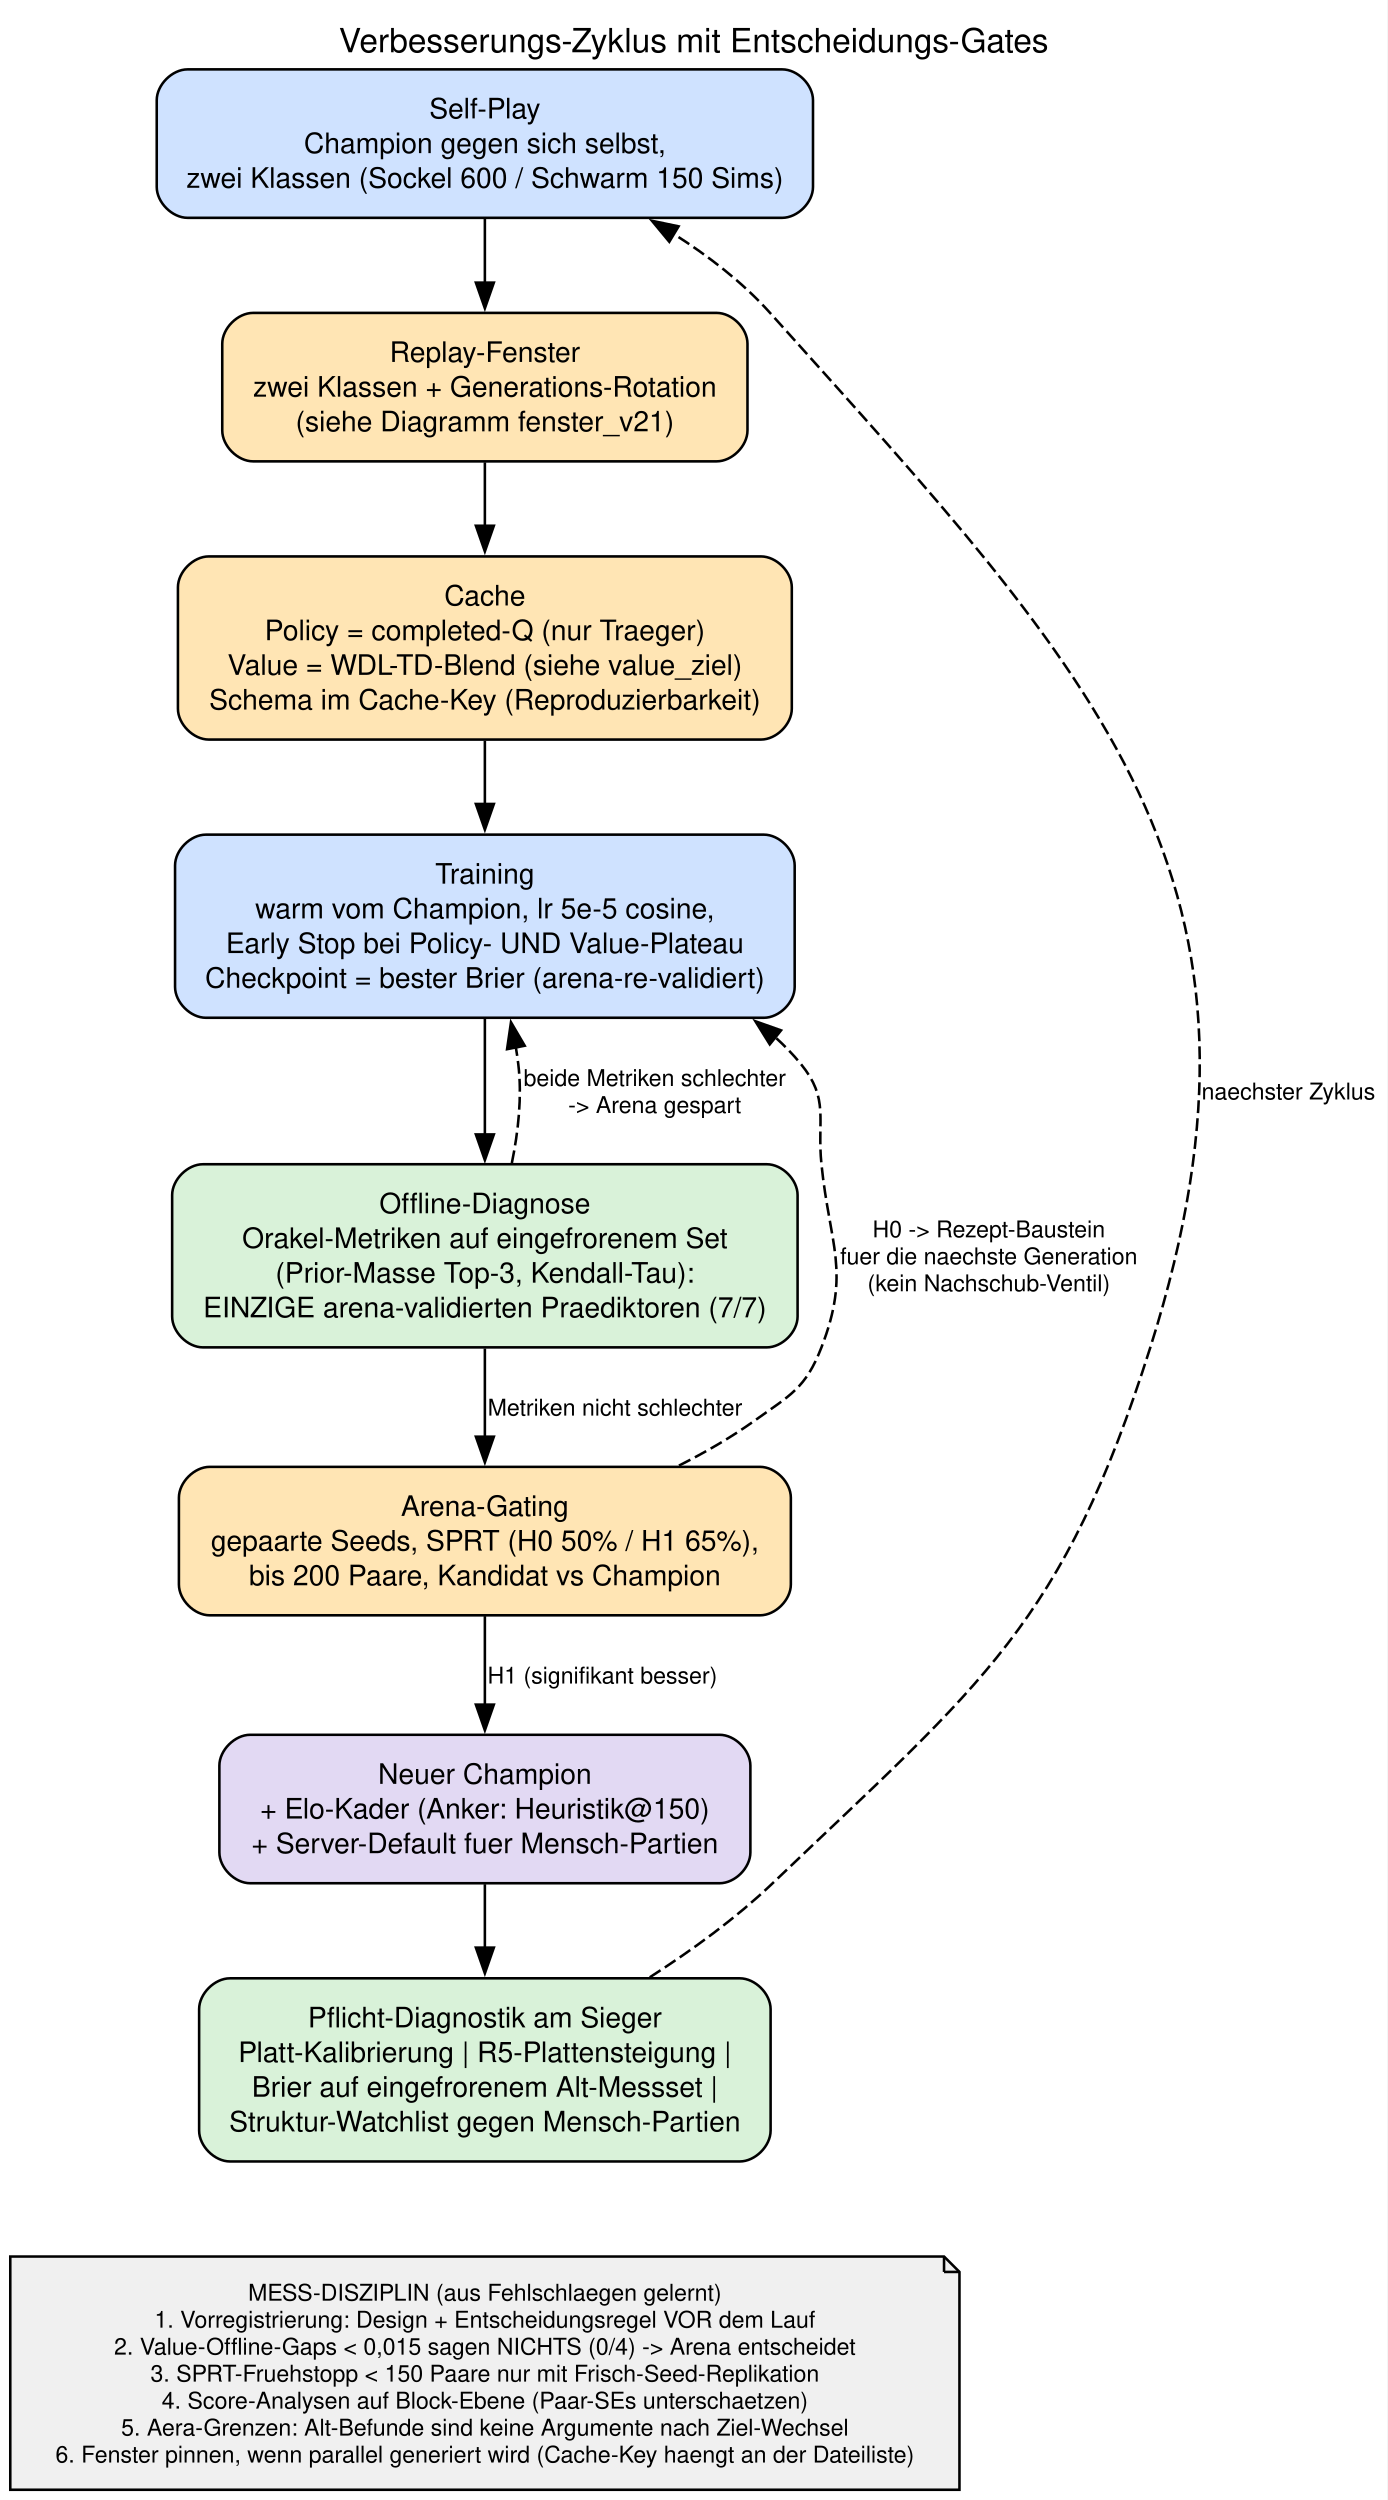
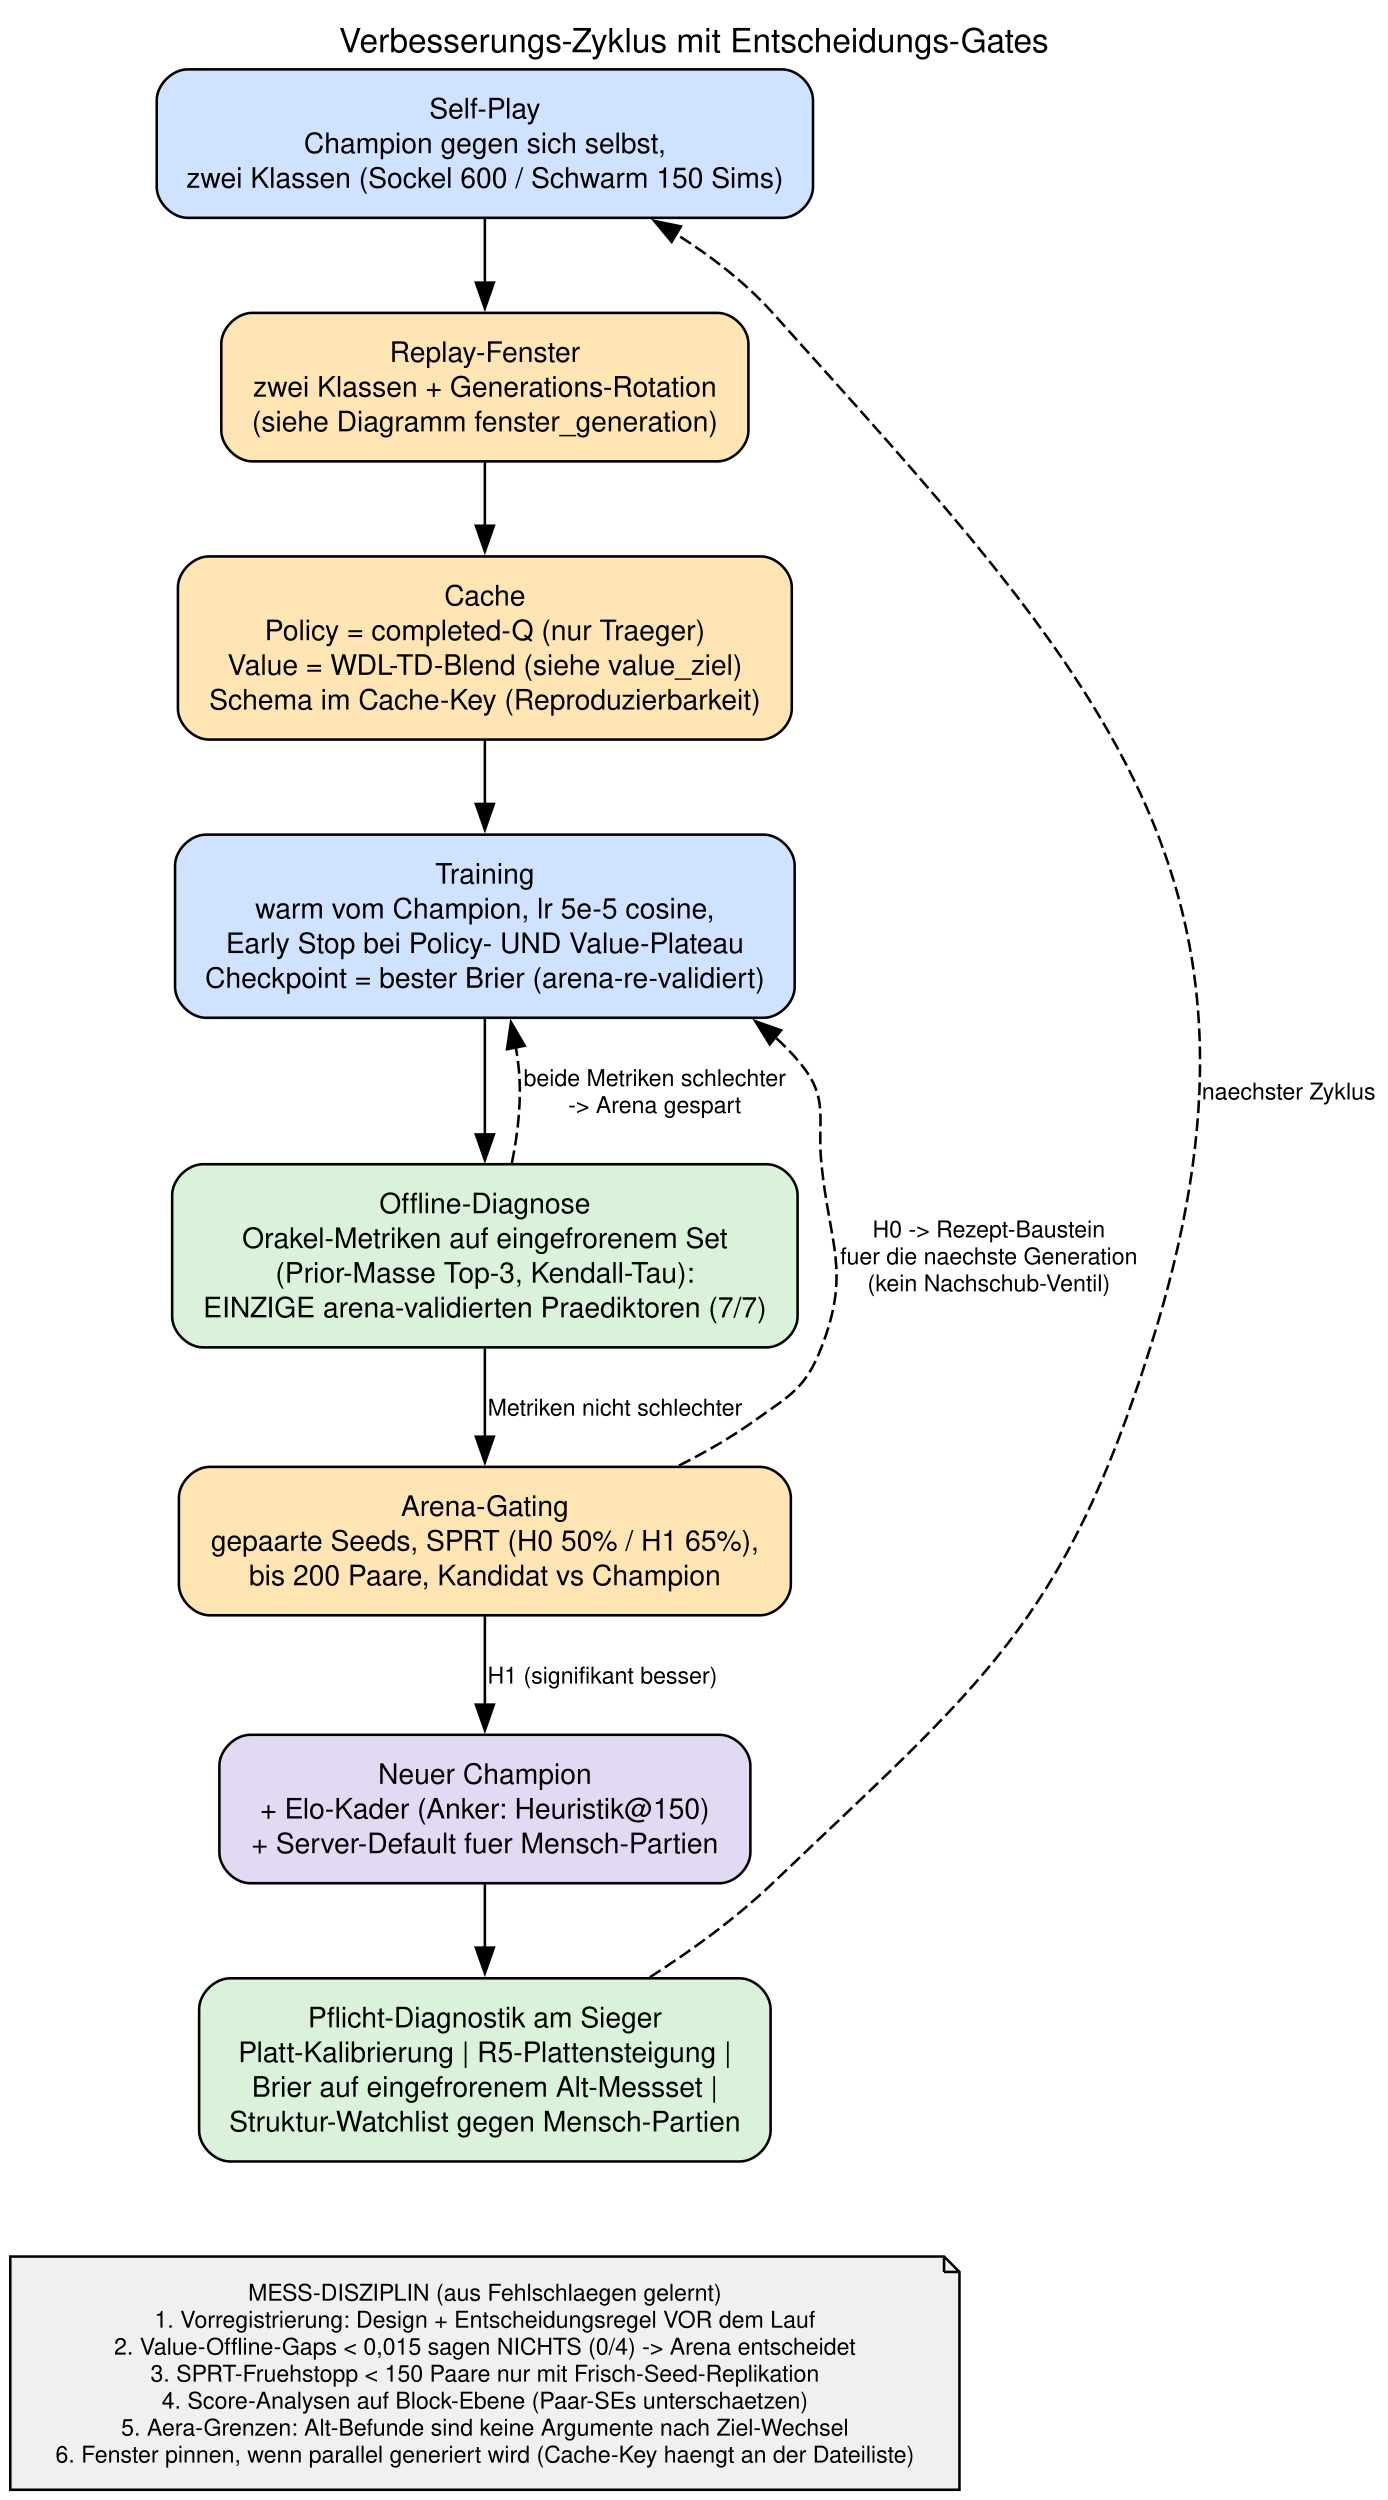
<svg xmlns="http://www.w3.org/2000/svg" width="540pt" height="973pt" viewBox="0.00 0.00 540.00 973.00">
  <g id="graph0" class="graph" transform="scale(1 1) rotate(0) translate(4 969.02)">
-     <polygon fill="white" stroke="none" points="-4,4 -4,-969.02 535.95,-969.02 535.95,4 -4,4" />
-     <text xml:space="preserve" text-anchor="middle" x="265.97" y="-948.67" font-family="Helvetica,sans-Serif" font-size="13.00">Verbesserungs-Zyklus mit Entscheidungs-Gates</text>
+     <polygon fill="white" stroke="none" points="-4,4 -4,-969.02 536.06,-969.02 536.06,4 -4,4" />
+     <text xml:space="preserve" text-anchor="middle" x="266.03" y="-948.67" font-family="Helvetica,sans-Serif" font-size="13.00">Verbesserungs-Zyklus mit Entscheidungs-Gates</text>
    <g id="node1" class="node">
      <path fill="#cfe2ff" stroke="black" d="M300.42,-942.02C300.42,-942.02 69,-942.02 69,-942.02 63,-942.02 57,-936.02 57,-930.02 57,-930.02 57,-896.24 57,-896.24 57,-890.24 63,-884.24 69,-884.24 69,-884.24 300.42,-884.24 300.42,-884.24 306.42,-884.24 312.42,-890.24 312.42,-896.24 312.42,-896.24 312.42,-930.02 312.42,-930.02 312.42,-936.02 306.42,-942.02 300.42,-942.02" />
      <text xml:space="preserve" text-anchor="middle" x="184.71" y="-922.93" font-family="Helvetica,sans-Serif" font-size="11.00">Self-Play</text>
      <text xml:space="preserve" text-anchor="middle" x="184.71" y="-909.43" font-family="Helvetica,sans-Serif" font-size="11.00">Champion gegen sich selbst,</text>
      <text xml:space="preserve" text-anchor="middle" x="184.71" y="-895.93" font-family="Helvetica,sans-Serif" font-size="11.00">zwei Klassen (Sockel 600 / Schwarm 150 Sims)</text>
    </g>
    <g id="node2" class="node">
-       <path fill="#ffe5b4" stroke="black" d="M274.92,-847.24C274.92,-847.24 94.5,-847.24 94.5,-847.24 88.5,-847.24 82.5,-841.24 82.5,-835.24 82.5,-835.24 82.5,-801.46 82.5,-801.46 82.5,-795.46 88.5,-789.46 94.5,-789.46 94.5,-789.46 274.92,-789.46 274.92,-789.46 280.92,-789.46 286.92,-795.46 286.92,-801.46 286.92,-801.46 286.92,-835.24 286.92,-835.24 286.92,-841.24 280.92,-847.24 274.92,-847.24" />
+       <path fill="#ffe5b4" stroke="black" d="M275.29,-847.24C275.29,-847.24 94.13,-847.24 94.13,-847.24 88.13,-847.24 82.13,-841.24 82.13,-835.24 82.13,-835.24 82.13,-801.46 82.13,-801.46 82.13,-795.46 88.13,-789.46 94.13,-789.46 94.13,-789.46 275.29,-789.46 275.29,-789.46 281.29,-789.46 287.29,-795.46 287.29,-801.46 287.29,-801.46 287.29,-835.24 287.29,-835.24 287.29,-841.24 281.29,-847.24 275.29,-847.24" />
      <text xml:space="preserve" text-anchor="middle" x="184.71" y="-828.15" font-family="Helvetica,sans-Serif" font-size="11.00">Replay-Fenster</text>
      <text xml:space="preserve" text-anchor="middle" x="184.71" y="-814.65" font-family="Helvetica,sans-Serif" font-size="11.00">zwei Klassen + Generations-Rotation</text>
-       <text xml:space="preserve" text-anchor="middle" x="184.71" y="-801.15" font-family="Helvetica,sans-Serif" font-size="11.00">(siehe Diagramm fenster_v21)</text>
+       <text xml:space="preserve" text-anchor="middle" x="184.71" y="-801.15" font-family="Helvetica,sans-Serif" font-size="11.00">(siehe Diagramm fenster_generation)</text>
    </g>
    <g id="edge1" class="edge">
      <path fill="none" stroke="black" d="M184.71,-883.79C184.71,-875.97 184.71,-867.33 184.71,-858.99" />
      <polygon fill="black" stroke="black" points="188.21,-859.03 184.71,-849.03 181.21,-859.03 188.21,-859.03" />
    </g>
    <g id="node3" class="node">
      <path fill="#ffe5b4" stroke="black" d="M292.17,-752.46C292.17,-752.46 77.25,-752.46 77.25,-752.46 71.25,-752.46 65.25,-746.46 65.25,-740.46 65.25,-740.46 65.25,-693.18 65.25,-693.18 65.25,-687.18 71.25,-681.18 77.25,-681.18 77.25,-681.18 292.17,-681.18 292.17,-681.18 298.17,-681.18 304.17,-687.18 304.17,-693.18 304.17,-693.18 304.17,-740.46 304.17,-740.46 304.17,-746.46 298.17,-752.46 292.17,-752.46" />
      <text xml:space="preserve" text-anchor="middle" x="184.71" y="-733.37" font-family="Helvetica,sans-Serif" font-size="11.00">Cache</text>
      <text xml:space="preserve" text-anchor="middle" x="184.71" y="-719.87" font-family="Helvetica,sans-Serif" font-size="11.00">Policy = completed-Q (nur Traeger)</text>
      <text xml:space="preserve" text-anchor="middle" x="184.71" y="-706.37" font-family="Helvetica,sans-Serif" font-size="11.00">Value = WDL-TD-Blend (siehe value_ziel)</text>
      <text xml:space="preserve" text-anchor="middle" x="184.71" y="-692.87" font-family="Helvetica,sans-Serif" font-size="11.00">Schema im Cache-Key (Reproduzierbarkeit)</text>
    </g>
    <g id="edge2" class="edge">
      <path fill="none" stroke="black" d="M184.71,-789.09C184.71,-781.35 184.71,-772.75 184.71,-764.27" />
      <polygon fill="black" stroke="black" points="188.21,-764.4 184.71,-754.4 181.21,-764.4 188.21,-764.4" />
    </g>
    <g id="node4" class="node">
      <path fill="#cfe2ff" stroke="black" d="M293.29,-644.18C293.29,-644.18 76.13,-644.18 76.13,-644.18 70.13,-644.18 64.13,-638.18 64.13,-632.18 64.13,-632.18 64.13,-584.9 64.13,-584.9 64.13,-578.9 70.13,-572.9 76.13,-572.9 76.13,-572.9 293.29,-572.9 293.29,-572.9 299.29,-572.9 305.29,-578.9 305.29,-584.9 305.29,-584.9 305.29,-632.18 305.29,-632.18 305.29,-638.18 299.29,-644.18 293.29,-644.18" />
      <text xml:space="preserve" text-anchor="middle" x="184.71" y="-625.09" font-family="Helvetica,sans-Serif" font-size="11.00">Training</text>
      <text xml:space="preserve" text-anchor="middle" x="184.71" y="-611.59" font-family="Helvetica,sans-Serif" font-size="11.00">warm vom Champion, lr 5e-5 cosine,</text>
      <text xml:space="preserve" text-anchor="middle" x="184.71" y="-598.09" font-family="Helvetica,sans-Serif" font-size="11.00">Early Stop bei Policy- UND Value-Plateau</text>
      <text xml:space="preserve" text-anchor="middle" x="184.71" y="-584.59" font-family="Helvetica,sans-Serif" font-size="11.00">Checkpoint = bester Brier (arena-re-validiert)</text>
    </g>
    <g id="edge3" class="edge">
      <path fill="none" stroke="black" d="M184.71,-680.73C184.71,-672.83 184.71,-664.34 184.71,-656.07" />
      <polygon fill="black" stroke="black" points="188.21,-656.11 184.71,-646.11 181.21,-656.11 188.21,-656.11" />
    </g>
    <g id="node5" class="node">
      <path fill="#d9f2d9" stroke="black" d="M294.42,-515.9C294.42,-515.9 75,-515.9 75,-515.9 69,-515.9 63,-509.9 63,-503.9 63,-503.9 63,-456.62 63,-456.62 63,-450.62 69,-444.62 75,-444.62 75,-444.62 294.42,-444.62 294.42,-444.62 300.42,-444.62 306.42,-450.62 306.42,-456.62 306.42,-456.62 306.42,-503.9 306.42,-503.9 306.42,-509.9 300.42,-515.9 294.42,-515.9" />
      <text xml:space="preserve" text-anchor="middle" x="184.71" y="-496.81" font-family="Helvetica,sans-Serif" font-size="11.00">Offline-Diagnose</text>
      <text xml:space="preserve" text-anchor="middle" x="184.71" y="-483.31" font-family="Helvetica,sans-Serif" font-size="11.00">Orakel-Metriken auf eingefrorenem Set</text>
      <text xml:space="preserve" text-anchor="middle" x="184.71" y="-469.81" font-family="Helvetica,sans-Serif" font-size="11.00">(Prior-Masse Top-3, Kendall-Tau):</text>
      <text xml:space="preserve" text-anchor="middle" x="184.71" y="-456.31" font-family="Helvetica,sans-Serif" font-size="11.00">EINZIGE arena-validierten Praediktoren (7/7)</text>
    </g>
    <g id="edge4" class="edge">
      <path fill="none" stroke="black" d="M184.71,-572.7C184.71,-558.62 184.71,-542.18 184.71,-527.14" />
      <polygon fill="black" stroke="black" points="188.21,-527.5 184.71,-517.5 181.21,-527.5 188.21,-527.5" />
    </g>
    <g id="edge6" class="edge">
      <path fill="none" stroke="black" stroke-dasharray="5,2" d="M195.21,-516.35C197.7,-528.52 199.25,-542.27 197.71,-554.9 197.45,-557.07 197.12,-559.28 196.75,-561.51" />
      <polygon fill="black" stroke="black" points="193.35,-560.68 194.87,-571.16 200.22,-562.02 193.35,-560.68" />
      <text xml:space="preserve" text-anchor="middle" x="250.82" y="-546.35" font-family="Helvetica,sans-Serif" font-size="9.00">beide Metriken schlechter</text>
      <text xml:space="preserve" text-anchor="middle" x="250.82" y="-535.85" font-family="Helvetica,sans-Serif" font-size="9.00">-&gt; Arena gespart</text>
    </g>
    <g id="node6" class="node">
      <path fill="#ffe5b4" stroke="black" d="M291.8,-398.12C291.8,-398.12 77.62,-398.12 77.62,-398.12 71.62,-398.12 65.63,-392.12 65.63,-386.12 65.63,-386.12 65.63,-352.34 65.63,-352.34 65.63,-346.34 71.63,-340.34 77.63,-340.34 77.63,-340.34 291.8,-340.34 291.8,-340.34 297.8,-340.34 303.8,-346.34 303.8,-352.34 303.8,-352.34 303.8,-386.12 303.8,-386.12 303.8,-392.12 297.8,-398.12 291.8,-398.12" />
      <text xml:space="preserve" text-anchor="middle" x="184.71" y="-379.03" font-family="Helvetica,sans-Serif" font-size="11.00">Arena-Gating</text>
      <text xml:space="preserve" text-anchor="middle" x="184.71" y="-365.53" font-family="Helvetica,sans-Serif" font-size="11.00">gepaarte Seeds, SPRT (H0 50% / H1 65%),</text>
      <text xml:space="preserve" text-anchor="middle" x="184.71" y="-352.03" font-family="Helvetica,sans-Serif" font-size="11.00">bis 200 Paare, Kandidat vs Champion</text>
    </g>
    <g id="edge5" class="edge">
      <path fill="none" stroke="black" d="M184.71,-444.16C184.71,-433.17 184.71,-420.96 184.71,-409.68" />
      <polygon fill="black" stroke="black" points="188.21,-409.87 184.71,-399.87 181.21,-409.87 188.21,-409.87" />
      <text xml:space="preserve" text-anchor="middle" x="235.34" y="-418.07" font-family="Helvetica,sans-Serif" font-size="9.00">Metriken nicht schlechter</text>
    </g>
    <g id="edge8" class="edge">
      <path fill="none" stroke="black" stroke-dasharray="5,2" d="M260.25,-398.61C270.53,-403.79 280.65,-409.63 289.71,-416.12 303.65,-426.11 309.51,-428.63 315.71,-444.62 327.16,-474.16 318.91,-484.38 315.71,-515.9 313.92,-533.5 318.9,-541.19 307.71,-554.9 304.65,-558.65 301.28,-562.13 297.67,-565.37" />
      <polygon fill="black" stroke="black" points="295.59,-562.55 289.99,-571.55 299.98,-568 295.59,-562.55" />
      <text xml:space="preserve" text-anchor="middle" x="380.84" y="-487.46" font-family="Helvetica,sans-Serif" font-size="9.00">H0 -&gt; Rezept-Baustein</text>
      <text xml:space="preserve" text-anchor="middle" x="380.84" y="-476.96" font-family="Helvetica,sans-Serif" font-size="9.00">fuer die naechste Generation</text>
      <text xml:space="preserve" text-anchor="middle" x="380.84" y="-466.46" font-family="Helvetica,sans-Serif" font-size="9.00">(kein Nachschub-Ventil)</text>
    </g>
    <g id="node7" class="node">
      <path fill="#e2d9f3" stroke="black" d="M276.05,-293.84C276.05,-293.84 93.38,-293.84 93.38,-293.84 87.38,-293.84 81.38,-287.84 81.38,-281.84 81.38,-281.84 81.38,-248.06 81.38,-248.06 81.38,-242.06 87.38,-236.06 93.38,-236.06 93.38,-236.06 276.05,-236.06 276.05,-236.06 282.05,-236.06 288.05,-242.06 288.05,-248.06 288.05,-248.06 288.05,-281.84 288.05,-281.84 288.05,-287.84 282.05,-293.84 276.05,-293.84" />
      <text xml:space="preserve" text-anchor="middle" x="184.71" y="-274.75" font-family="Helvetica,sans-Serif" font-size="11.00">Neuer Champion</text>
      <text xml:space="preserve" text-anchor="middle" x="184.71" y="-261.25" font-family="Helvetica,sans-Serif" font-size="11.00">+ Elo-Kader (Anker: Heuristik@150)</text>
      <text xml:space="preserve" text-anchor="middle" x="184.71" y="-247.75" font-family="Helvetica,sans-Serif" font-size="11.00">+ Server-Default fuer Mensch-Partien</text>
    </g>
    <g id="edge7" class="edge">
      <path fill="none" stroke="black" d="M184.71,-340.01C184.71,-329.28 184.71,-316.85 184.71,-305.27" />
      <polygon fill="black" stroke="black" points="188.21,-305.59 184.71,-295.59 181.21,-305.59 188.21,-305.59" />
      <text xml:space="preserve" text-anchor="middle" x="230.46" y="-313.79" font-family="Helvetica,sans-Serif" font-size="9.00">H1 (signifikant besser)</text>
    </g>
    <g id="node8" class="node">
      <path fill="#d9f2d9" stroke="black" d="M283.92,-199.06C283.92,-199.06 85.5,-199.06 85.5,-199.06 79.5,-199.06 73.5,-193.06 73.5,-187.06 73.5,-187.06 73.5,-139.78 73.5,-139.78 73.5,-133.78 79.5,-127.78 85.5,-127.78 85.5,-127.78 283.92,-127.78 283.92,-127.78 289.92,-127.78 295.92,-133.78 295.92,-139.78 295.92,-139.78 295.92,-187.06 295.92,-187.06 295.92,-193.06 289.92,-199.06 283.92,-199.06" />
      <text xml:space="preserve" text-anchor="middle" x="184.71" y="-179.97" font-family="Helvetica,sans-Serif" font-size="11.00">Pflicht-Diagnostik am Sieger</text>
      <text xml:space="preserve" text-anchor="middle" x="184.71" y="-166.47" font-family="Helvetica,sans-Serif" font-size="11.00">Platt-Kalibrierung | R5-Plattensteigung |</text>
      <text xml:space="preserve" text-anchor="middle" x="184.71" y="-152.97" font-family="Helvetica,sans-Serif" font-size="11.00">Brier auf eingefrorenem Alt-Messset |</text>
      <text xml:space="preserve" text-anchor="middle" x="184.71" y="-139.47" font-family="Helvetica,sans-Serif" font-size="11.00">Struktur-Watchlist gegen Mensch-Partien</text>
    </g>
    <g id="edge9" class="edge">
      <path fill="none" stroke="black" d="M184.71,-235.69C184.71,-227.95 184.71,-219.35 184.71,-210.87" />
      <polygon fill="black" stroke="black" points="188.21,-211 184.71,-201 181.21,-211 188.21,-211" />
    </g>
    <g id="edge10" class="edge">
-       <path fill="none" stroke="black" stroke-dasharray="5,2" d="M248.89,-199.46C265.42,-210.05 282.53,-222.5 296.71,-236.06 378.68,-314.43 409.44,-336.52 443.71,-444.62 501.32,-626.36 422.98,-705.29 295.71,-847.24 285.06,-859.12 271.69,-869.43 257.97,-878.12" />
-       <polygon fill="black" stroke="black" points="256.49,-874.92 249.73,-883.09 260.1,-880.92 256.49,-874.92" />
-       <text xml:space="preserve" text-anchor="middle" x="497.45" y="-541.1" font-family="Helvetica,sans-Serif" font-size="9.00">naechster Zyklus</text>
+       <path fill="none" stroke="black" stroke-dasharray="5,2" d="M248.89,-199.46C265.42,-210.05 282.53,-222.5 296.71,-236.06 378.68,-314.43 409.44,-336.52 443.71,-444.62 501.27,-626.21 423.98,-705.49 296.71,-847.24 286.04,-859.13 272.65,-869.42 258.89,-878.08" />
+       <polygon fill="black" stroke="black" points="257.4,-874.89 250.63,-883.04 261,-880.89 257.4,-874.89" />
+       <text xml:space="preserve" text-anchor="middle" x="497.56" y="-541.1" font-family="Helvetica,sans-Serif" font-size="9.00">naechster Zyklus</text>
    </g>
    <g id="node9" class="node">
      <polygon fill="#f0f0f0" stroke="black" points="363.42,-90.78 0,-90.78 0,0 369.42,0 369.42,-84.78 363.42,-90.78" />
      <polyline fill="none" stroke="black" points="363.42,-90.78 363.42,-84.78" />
      <polyline fill="none" stroke="black" points="369.42,-84.78 363.42,-84.78" />
      <text xml:space="preserve" text-anchor="middle" x="184.71" y="-73.59" font-family="Helvetica,sans-Serif" font-size="9.00">MESS-DISZIPLIN (aus Fehlschlaegen gelernt)</text>
      <text xml:space="preserve" text-anchor="middle" x="184.71" y="-63.09" font-family="Helvetica,sans-Serif" font-size="9.00">1. Vorregistrierung: Design + Entscheidungsregel VOR dem Lauf</text>
      <text xml:space="preserve" text-anchor="middle" x="184.71" y="-52.59" font-family="Helvetica,sans-Serif" font-size="9.00">2. Value-Offline-Gaps &lt; 0,015 sagen NICHTS (0/4) -&gt; Arena entscheidet</text>
      <text xml:space="preserve" text-anchor="middle" x="184.71" y="-42.09" font-family="Helvetica,sans-Serif" font-size="9.00">3. SPRT-Fruehstopp &lt; 150 Paare nur mit Frisch-Seed-Replikation</text>
      <text xml:space="preserve" text-anchor="middle" x="184.71" y="-31.59" font-family="Helvetica,sans-Serif" font-size="9.00">4. Score-Analysen auf Block-Ebene (Paar-SEs unterschaetzen)</text>
      <text xml:space="preserve" text-anchor="middle" x="184.71" y="-21.09" font-family="Helvetica,sans-Serif" font-size="9.00">5. Aera-Grenzen: Alt-Befunde sind keine Argumente nach Ziel-Wechsel</text>
      <text xml:space="preserve" text-anchor="middle" x="184.71" y="-10.59" font-family="Helvetica,sans-Serif" font-size="9.00">6. Fenster pinnen, wenn parallel generiert wird (Cache-Key haengt an der Dateiliste)</text>
    </g>
  </g>
</svg>
